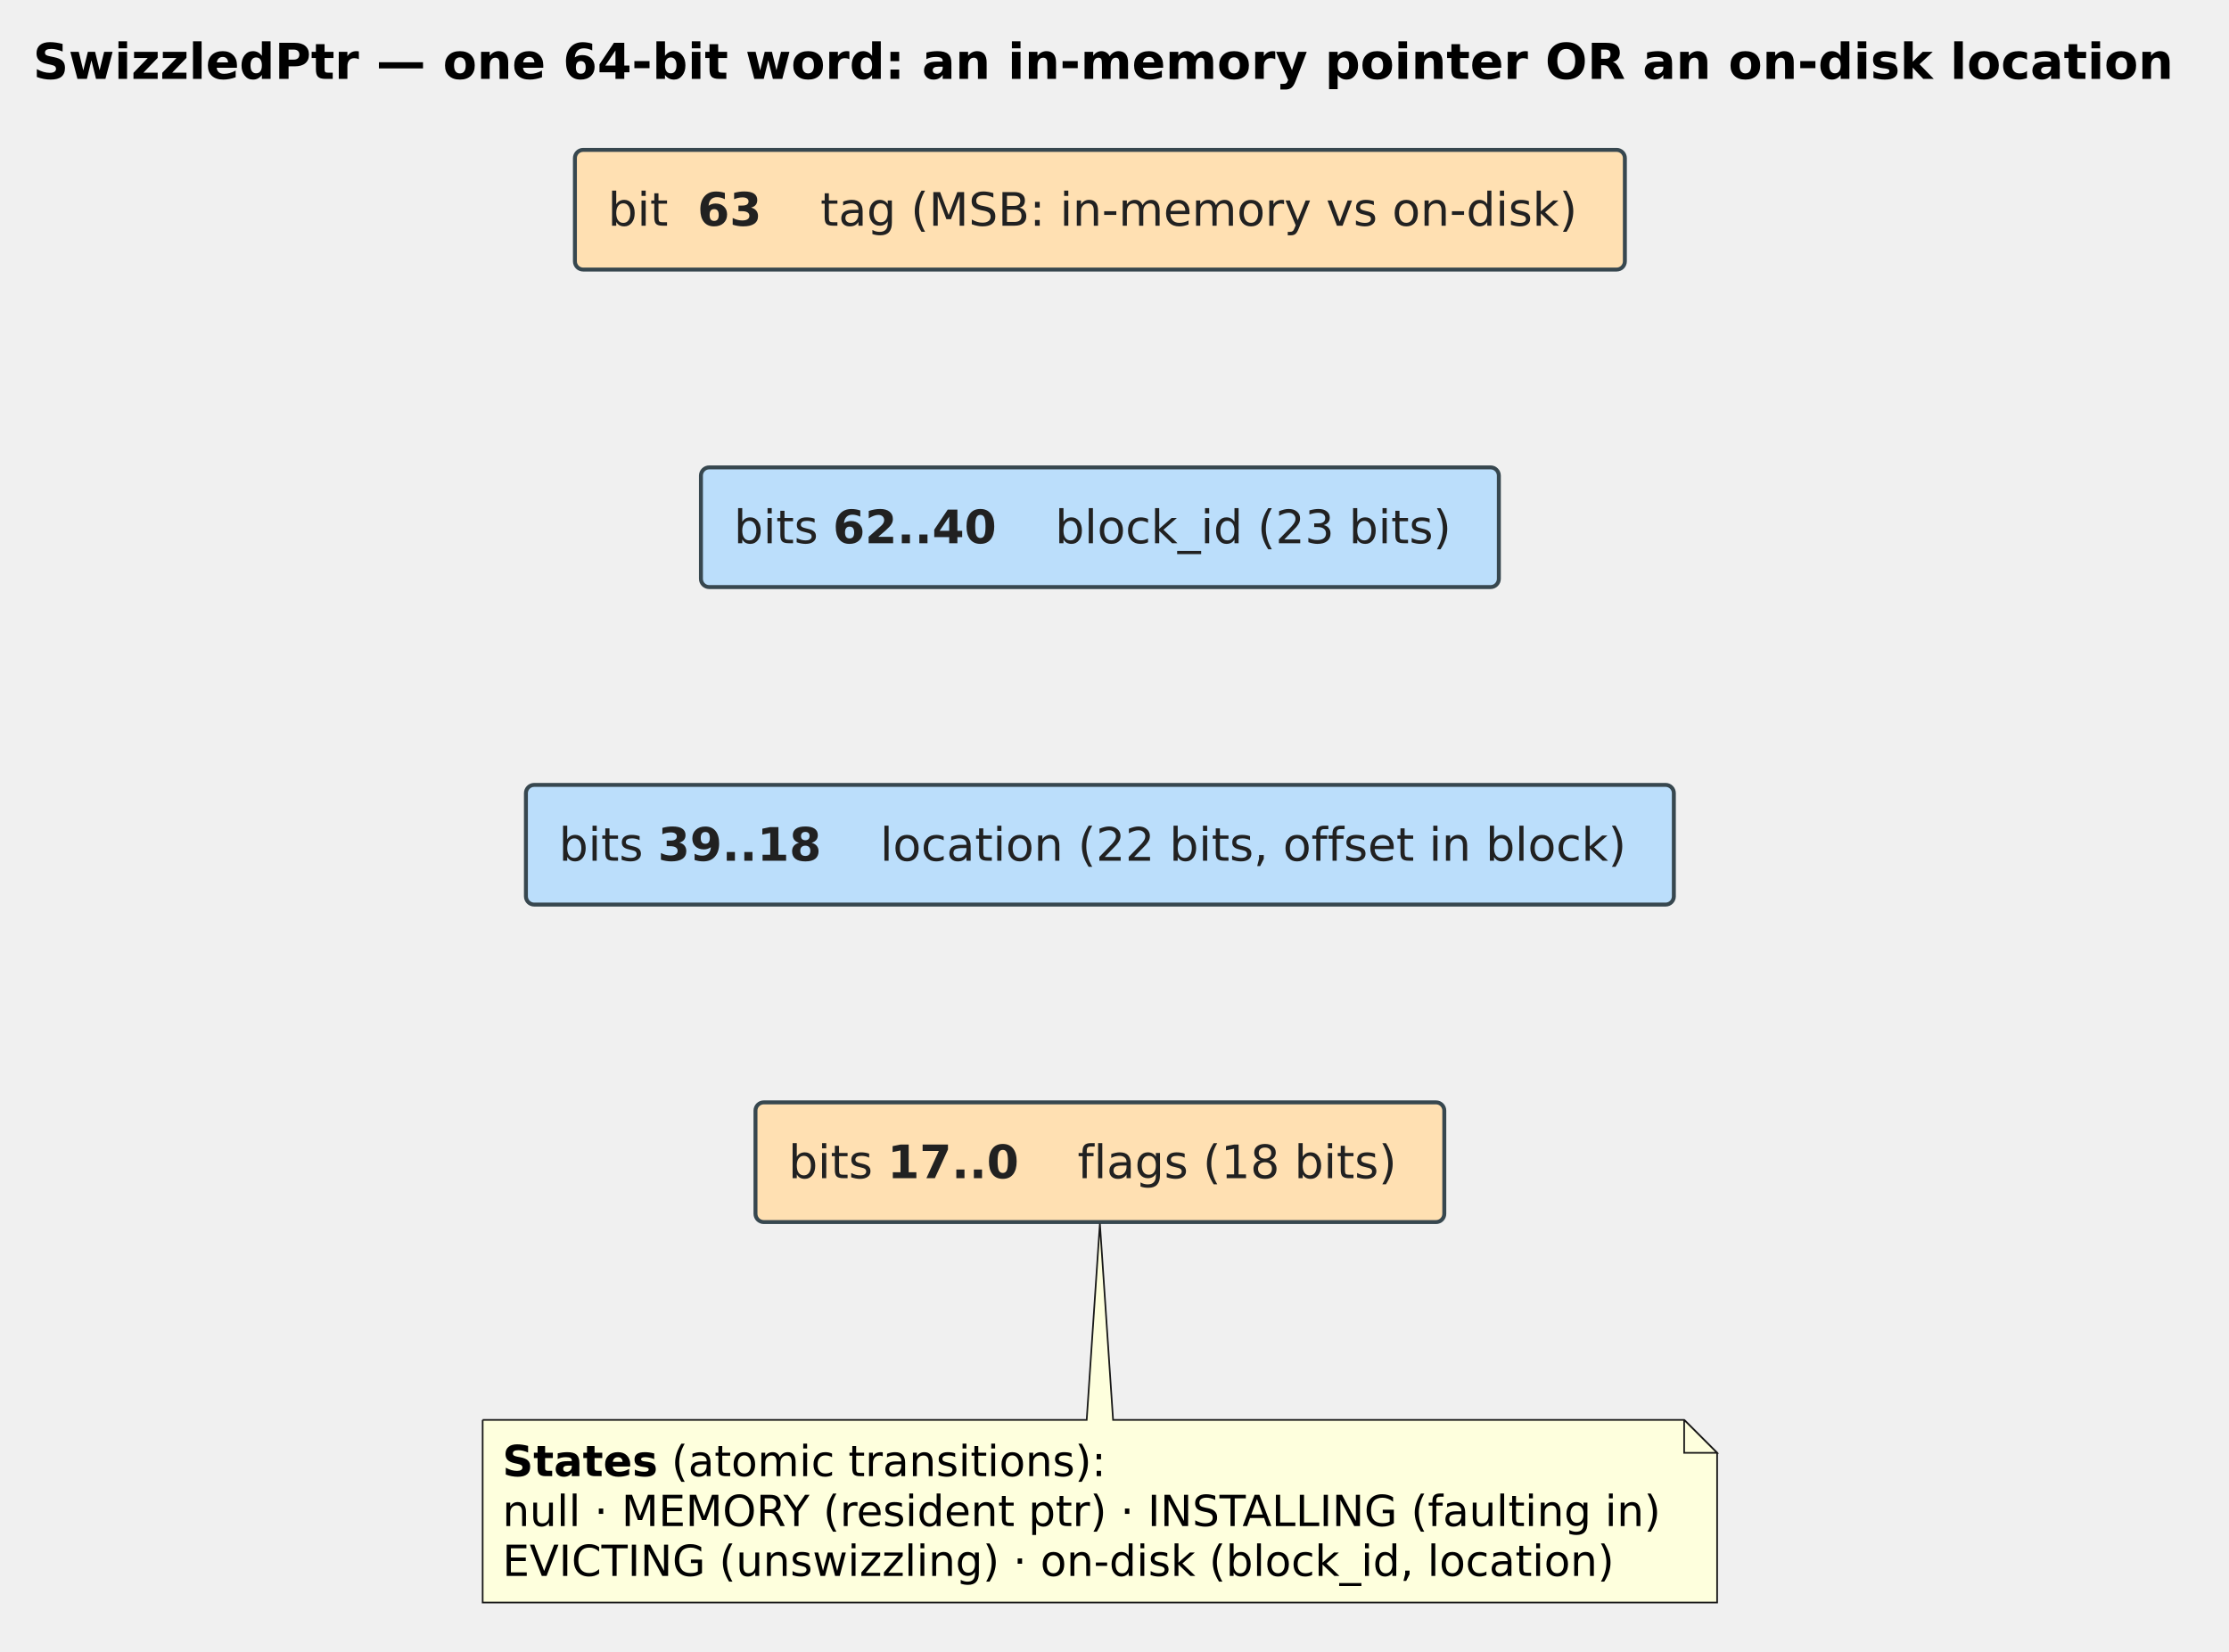
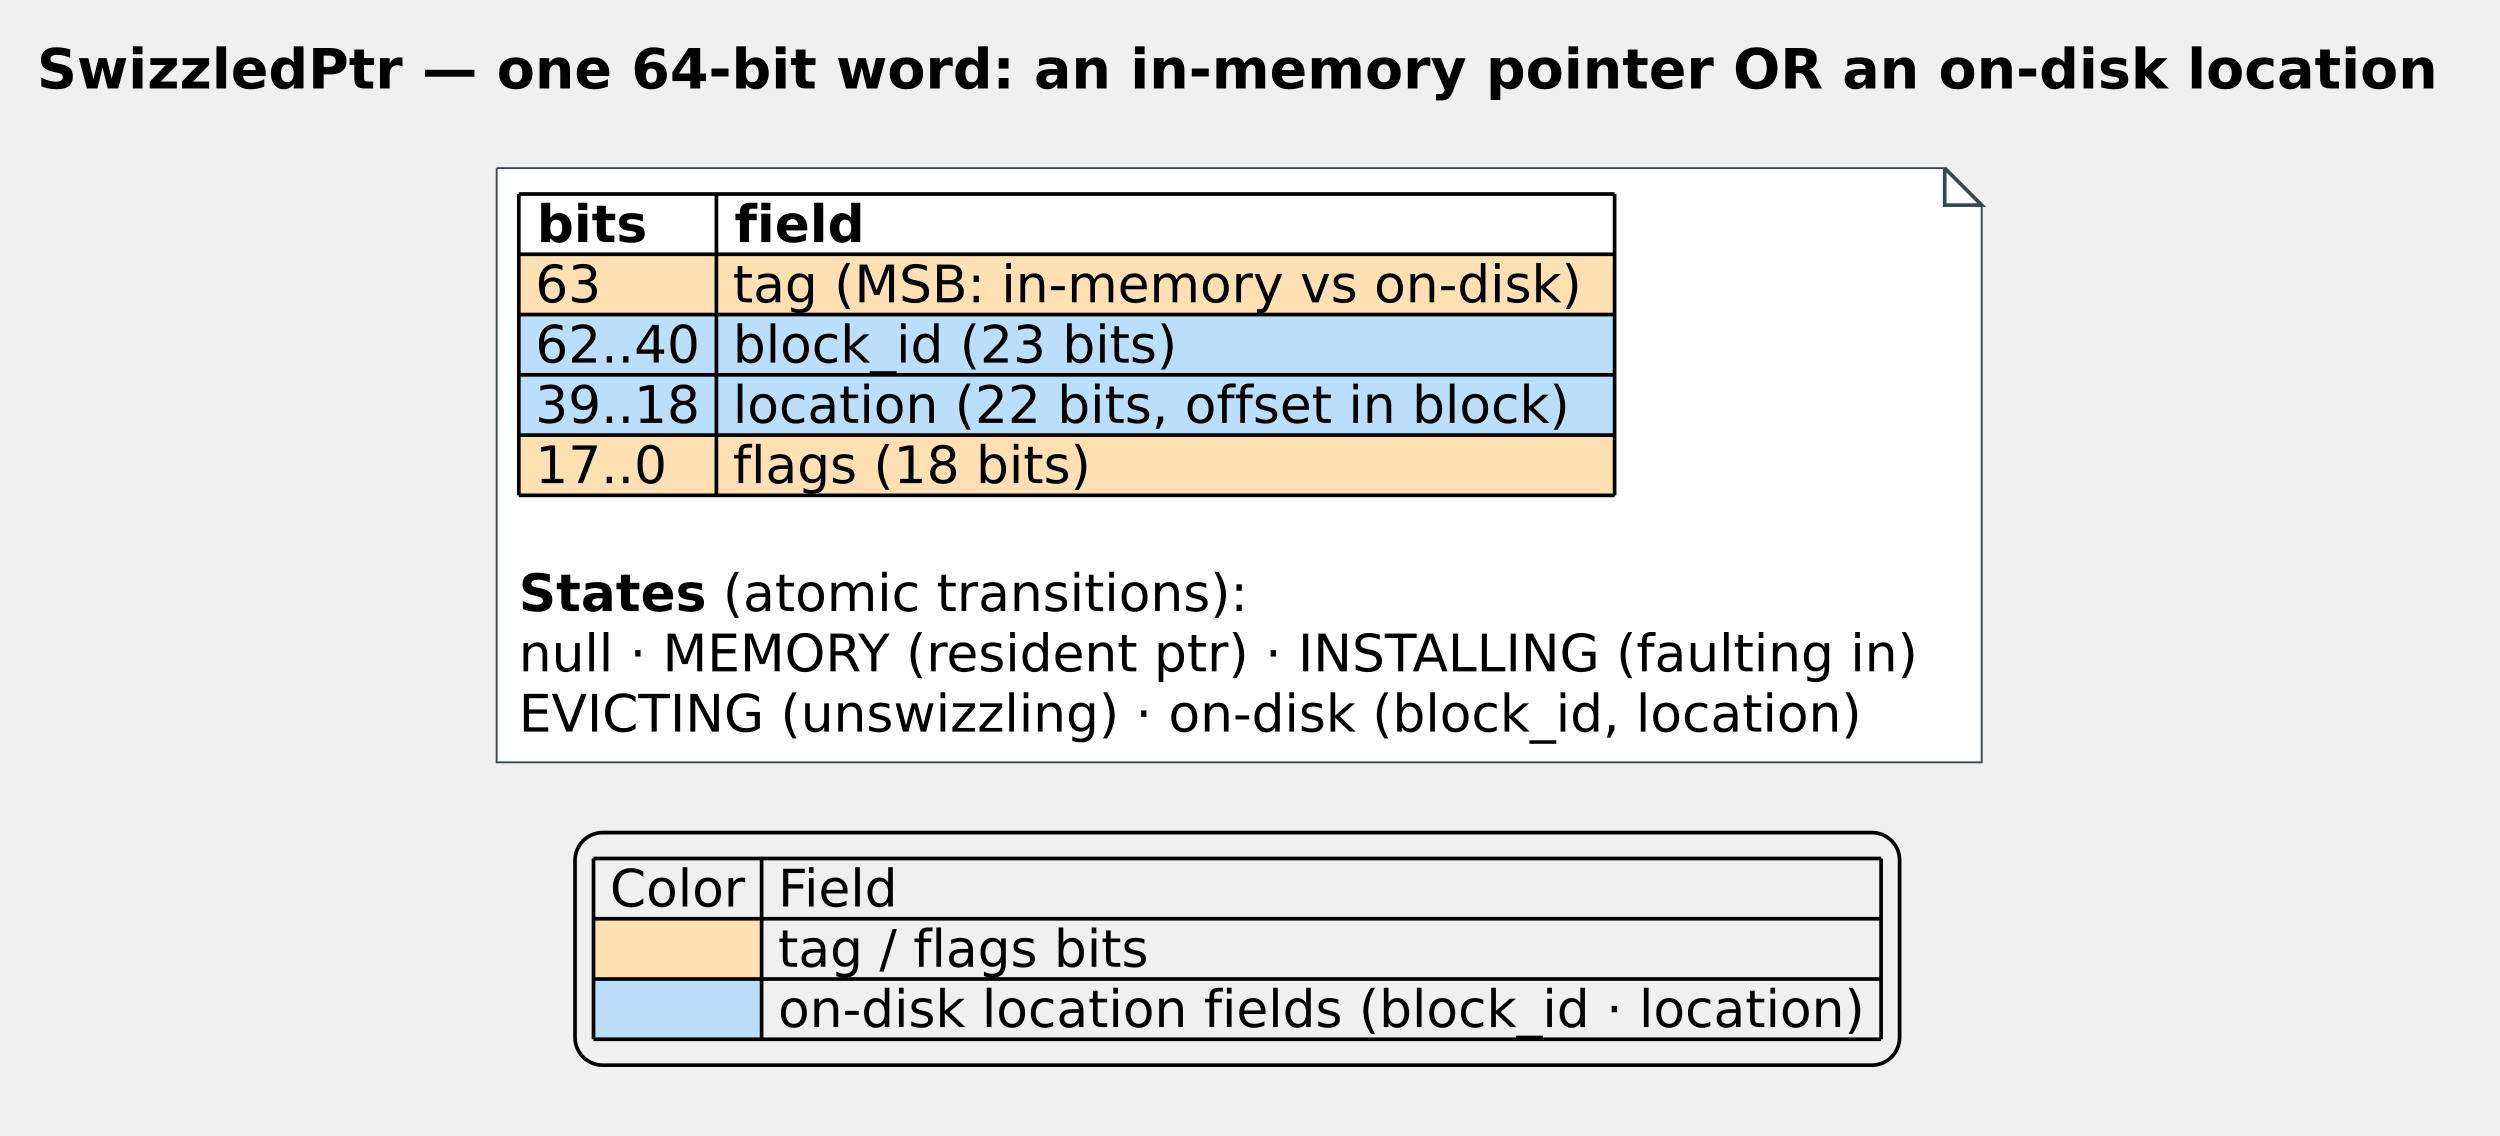
- <svg xmlns="http://www.w3.org/2000/svg" contentStyleType="text/css" data-diagram-type="DESCRIPTION" height="501px" preserveAspectRatio="none" style="width:676px;height:501px;background:#FFFFFF;" version="1.1" viewBox="0 0 676 501" width="676px" zoomAndPan="magnify">
+ <svg xmlns="http://www.w3.org/2000/svg" contentStyleType="text/css" data-diagram-type="CLASS" height="307px" preserveAspectRatio="none" style="width:676px;height:307px;background:#FFFFFF;" version="1.1" viewBox="0 0 676 307" width="676px" zoomAndPan="magnify">
  <defs />
  <g>
-     <g class="title" data-source-line="18">
+     <g class="title" data-source-line="20">
      <text fill="#000000" font-family="'DejaVu Sans'" font-size="15" font-weight="700" lengthAdjust="spacing" textLength="649.138" x="10" y="23.923">SwizzledPtr — one 64-bit word: an in-memory pointer OR an on-disk location</text>
    </g>
-     <g class="entity" data-qualified-name="F" data-source-line="20" id="ent0001">
-       <rect fill="#FFE0B2" height="36.297" rx="2.5" ry="2.5" style="stroke:#37474F;stroke-width:1.2;" width="318.423" x="174.359" y="45.461" />
-       <text fill="#212121" font-family="'DejaVu Sans'" font-size="14" lengthAdjust="spacing" textLength="18.266" x="184.359" y="68.456">bit</text>
-       <text fill="#212121" font-family="'DejaVu Sans'" font-size="14" font-weight="700" lengthAdjust="spacing" textLength="19.482" x="211.525" y="68.456">63</text>
-       <text fill="#212121" font-family="'DejaVu Sans'" font-size="14" lengthAdjust="spacing" textLength="233.974" x="248.808" y="68.456">tag  (MSB: in-memory vs on-disk)</text>
+     <g class="entity" data-qualified-name="SP" data-source-line="23" id="ent0001">
+       <path d="M134.287,45.461 L134.287,206.133 L535.851,206.133 L535.851,55.461 L525.851,45.461 L134.287,45.461" fill="#FFFFFF" style="stroke:#37474F;stroke-width:0.5;" />
+       <path d="M525.851,45.461 L525.851,55.461 L535.851,55.461 L525.851,45.461" fill="#FFFFFF" style="stroke:#37474F;stroke-width:1;" />
+       <text fill="#000000" font-family="'DejaVu Sans'" font-size="14" font-weight="700" lengthAdjust="spacing" textLength="29.846" x="145.161" y="65.456">bits</text>
+       <text fill="#000000" font-family="'DejaVu Sans'" font-size="14" font-weight="700" lengthAdjust="spacing" textLength="35.205" x="198.591" y="65.456">field</text>
+       <rect fill="#FFE0B2" height="16.297" style="stroke:none;stroke-width:1;" width="53.43" x="140.287" y="68.758" />
+       <text fill="#000000" font-family="'DejaVu Sans'" font-size="14" lengthAdjust="spacing" textLength="17.814" x="144.738" y="81.753">63</text>
+       <rect fill="#FFE0B2" height="16.297" style="stroke:none;stroke-width:1;" width="242.874" x="193.717" y="68.758" />
+       <text fill="#000000" font-family="'DejaVu Sans'" font-size="14" lengthAdjust="spacing" textLength="233.974" x="198.167" y="81.753">tag  (MSB: in-memory vs on-disk)</text>
+       <rect fill="#BBDEFB" height="16.297" style="stroke:none;stroke-width:1;" width="53.43" x="140.287" y="85.055" />
+       <text fill="#000000" font-family="'DejaVu Sans'" font-size="14" lengthAdjust="spacing" textLength="44.529" x="144.738" y="98.05">62..40</text>
+       <rect fill="#BBDEFB" height="16.297" style="stroke:none;stroke-width:1;" width="242.874" x="193.717" y="85.055" />
+       <text fill="#000000" font-family="'DejaVu Sans'" font-size="14" lengthAdjust="spacing" textLength="124.571" x="198.167" y="98.05">block_id  (23 bits)</text>
+       <rect fill="#BBDEFB" height="16.297" style="stroke:none;stroke-width:1;" width="53.43" x="140.287" y="101.352" />
+       <text fill="#000000" font-family="'DejaVu Sans'" font-size="14" lengthAdjust="spacing" textLength="44.529" x="144.738" y="114.347">39..18</text>
+       <rect fill="#BBDEFB" height="16.297" style="stroke:none;stroke-width:1;" width="242.874" x="193.717" y="101.352" />
+       <text fill="#000000" font-family="'DejaVu Sans'" font-size="14" lengthAdjust="spacing" textLength="230.727" x="198.167" y="114.347">location  (22 bits, offset in block)</text>
+       <rect fill="#FFE0B2" height="16.297" style="stroke:none;stroke-width:1;" width="53.43" x="140.287" y="117.648" />
+       <text fill="#000000" font-family="'DejaVu Sans'" font-size="14" lengthAdjust="spacing" textLength="35.622" x="144.738" y="130.644">17..0</text>
+       <rect fill="#FFE0B2" height="16.297" style="stroke:none;stroke-width:1;" width="242.874" x="193.717" y="117.648" />
+       <text fill="#000000" font-family="'DejaVu Sans'" font-size="14" lengthAdjust="spacing" textLength="101.227" x="198.167" y="130.644">flags  (18 bits)</text>
+       <line style="stroke:#000000;stroke-width:1;" x1="140.287" x2="436.591" y1="52.461" y2="52.461" />
+       <line style="stroke:#000000;stroke-width:1;" x1="140.287" x2="436.591" y1="68.758" y2="68.758" />
+       <line style="stroke:#000000;stroke-width:1;" x1="140.287" x2="436.591" y1="85.055" y2="85.055" />
+       <line style="stroke:#000000;stroke-width:1;" x1="140.287" x2="436.591" y1="101.352" y2="101.352" />
+       <line style="stroke:#000000;stroke-width:1;" x1="140.287" x2="436.591" y1="117.648" y2="117.648" />
+       <line style="stroke:#000000;stroke-width:1;" x1="140.287" x2="436.591" y1="133.945" y2="133.945" />
+       <line style="stroke:#000000;stroke-width:1;" x1="140.287" x2="140.287" y1="52.461" y2="133.945" />
+       <line style="stroke:#000000;stroke-width:1;" x1="193.717" x2="193.717" y1="52.461" y2="133.945" />
+       <line style="stroke:#000000;stroke-width:1;" x1="436.591" x2="436.591" y1="52.461" y2="133.945" />
+       <text fill="#000000" font-family="'DejaVu Sans'" font-size="14" lengthAdjust="spacing" textLength="4.45" x="140.287" y="148.94"> </text>
+       <text fill="#000000" font-family="'DejaVu Sans'" font-size="14" font-weight="700" lengthAdjust="spacing" textLength="50.743" x="140.287" y="165.237">States</text>
+       <text fill="#000000" font-family="'DejaVu Sans'" font-size="14" lengthAdjust="spacing" textLength="141.941" x="195.481" y="165.237">(atomic transitions):</text>
+       <text fill="#000000" font-family="'DejaVu Sans'" font-size="14" lengthAdjust="spacing" textLength="380.563" x="140.287" y="181.534">null · MEMORY (resident ptr) · INSTALLING (faulting in)</text>
+       <text fill="#000000" font-family="'DejaVu Sans'" font-size="14" lengthAdjust="spacing" textLength="363.084" x="140.287" y="197.831">EVICTING (unswizzling) · on-disk (block_id, location)</text>
    </g>
-     <g class="entity" data-qualified-name="B" data-source-line="21" id="ent0002">
-       <rect fill="#BBDEFB" height="36.297" rx="2.5" ry="2.5" style="stroke:#37474F;stroke-width:1.2;" width="241.983" x="212.579" y="141.761" />
-       <text fill="#212121" font-family="'DejaVu Sans'" font-size="14" lengthAdjust="spacing" textLength="25.56" x="222.579" y="164.756">bits</text>
-       <text fill="#212121" font-family="'DejaVu Sans'" font-size="14" font-weight="700" lengthAdjust="spacing" textLength="49.602" x="252.589" y="164.756">62..40</text>
-       <text fill="#212121" font-family="'DejaVu Sans'" font-size="14" lengthAdjust="spacing" textLength="124.571" x="319.991" y="164.756">block_id  (23 bits)</text>
-     </g>
-     <g class="entity" data-qualified-name="L" data-source-line="22" id="ent0003">
-       <rect fill="#BBDEFB" height="36.297" rx="2.5" ry="2.5" style="stroke:#37474F;stroke-width:1.2;" width="348.139" x="159.499" y="238.061" />
-       <text fill="#212121" font-family="'DejaVu Sans'" font-size="14" lengthAdjust="spacing" textLength="25.56" x="169.499" y="261.056">bits</text>
-       <text fill="#212121" font-family="'DejaVu Sans'" font-size="14" font-weight="700" lengthAdjust="spacing" textLength="49.602" x="199.509" y="261.056">39..18</text>
-       <text fill="#212121" font-family="'DejaVu Sans'" font-size="14" lengthAdjust="spacing" textLength="230.727" x="266.911" y="261.056">location  (22 bits, offset in block)</text>
-     </g>
-     <g class="entity" data-qualified-name="G" data-source-line="23" id="ent0004">
-       <rect fill="#FFE0B2" height="36.297" rx="2.5" ry="2.5" style="stroke:#37474F;stroke-width:1.2;" width="208.898" x="229.119" y="334.351" />
-       <text fill="#212121" font-family="'DejaVu Sans'" font-size="14" lengthAdjust="spacing" textLength="25.56" x="239.119" y="357.346">bits</text>
-       <text fill="#212121" font-family="'DejaVu Sans'" font-size="14" font-weight="700" lengthAdjust="spacing" textLength="39.86" x="269.129" y="357.346">17..0</text>
-       <text fill="#212121" font-family="'DejaVu Sans'" font-size="14" lengthAdjust="spacing" textLength="101.227" x="326.79" y="357.346">flags  (18 bits)</text>
-     </g>
-     <g class="entity" data-qualified-name="GMN8" data-source-line="30" id="ent0009">
-       <path d="M146.379,430.651 L146.379,486.049 A0,0 0 0 0 146.379,486.049 L520.759,486.049 A0,0 0 0 0 520.759,486.049 L520.759,440.651 L510.759,430.651 L337.569,430.651 L333.569,371.121 L329.569,430.651 L146.379,430.651 A0,0 0 0 0 146.379,430.651" fill="#FEFFDD" style="stroke:#181818;stroke-width:0.5;" />
-       <path d="M510.759,430.651 L510.759,440.651 L520.759,440.651 L510.759,430.651" fill="#FEFFDD" style="stroke:#181818;stroke-width:0.5;" />
-       <text fill="#000000" font-family="'DejaVu Sans'" font-size="13" font-weight="700" lengthAdjust="spacing" textLength="47.119" x="152.379" y="447.718">States</text>
-       <text fill="#000000" font-family="'DejaVu Sans'" font-size="13" lengthAdjust="spacing" textLength="131.803" x="203.63" y="447.718">(atomic transitions):</text>
-       <text fill="#000000" font-family="'DejaVu Sans'" font-size="13" lengthAdjust="spacing" textLength="353.38" x="152.379" y="462.851">null · MEMORY (resident ptr) · INSTALLING (faulting in)</text>
-       <text fill="#000000" font-family="'DejaVu Sans'" font-size="13" lengthAdjust="spacing" textLength="337.149" x="152.379" y="477.983">EVICTING (unswizzling) · on-disk (block_id, location)</text>
+     <g class="legend" data-source-line="34">
+       <rect fill="none" height="62.891" rx="7.5" ry="7.5" style="stroke:#000000;stroke-width:1;" width="358.168" x="155.485" y="225.133" />
+       <text fill="#000000" font-family="'DejaVu Sans'" font-size="14" lengthAdjust="spacing" textLength="36.552" x="164.935" y="245.128">Color</text>
+       <text fill="#000000" font-family="'DejaVu Sans'" font-size="14" lengthAdjust="spacing" textLength="33.332" x="210.387" y="245.128">Field</text>
+       <rect fill="#FFE0B2" height="16.297" style="stroke:none;stroke-width:1;" width="45.452" x="160.485" y="248.43" />
+       <text fill="#000000" font-family="'DejaVu Sans'" font-size="14" lengthAdjust="spacing" textLength="4.45" x="160.485" y="261.425"> </text>
+       <text fill="#000000" font-family="'DejaVu Sans'" font-size="14" lengthAdjust="spacing" textLength="100.16" x="210.387" y="261.425">tag / flags bits</text>
+       <rect fill="#BBDEFB" height="16.297" style="stroke:none;stroke-width:1;" width="45.452" x="160.485" y="264.727" />
+       <text fill="#000000" font-family="'DejaVu Sans'" font-size="14" lengthAdjust="spacing" textLength="4.45" x="160.485" y="277.722"> </text>
+       <text fill="#000000" font-family="'DejaVu Sans'" font-size="14" lengthAdjust="spacing" textLength="293.815" x="210.387" y="277.722">on-disk location fields (block_id · location)</text>
+       <line style="stroke:#000000;stroke-width:1;" x1="160.485" x2="508.653" y1="232.133" y2="232.133" />
+       <line style="stroke:#000000;stroke-width:1;" x1="160.485" x2="508.653" y1="248.43" y2="248.43" />
+       <line style="stroke:#000000;stroke-width:1;" x1="160.485" x2="508.653" y1="264.727" y2="264.727" />
+       <line style="stroke:#000000;stroke-width:1;" x1="160.485" x2="508.653" y1="281.023" y2="281.023" />
+       <line style="stroke:#000000;stroke-width:1;" x1="160.485" x2="160.485" y1="232.133" y2="281.023" />
+       <line style="stroke:#000000;stroke-width:1;" x1="205.937" x2="205.937" y1="232.133" y2="281.023" />
+       <line style="stroke:#000000;stroke-width:1;" x1="508.653" x2="508.653" y1="232.133" y2="281.023" />
    </g>
  </g>
</svg>
